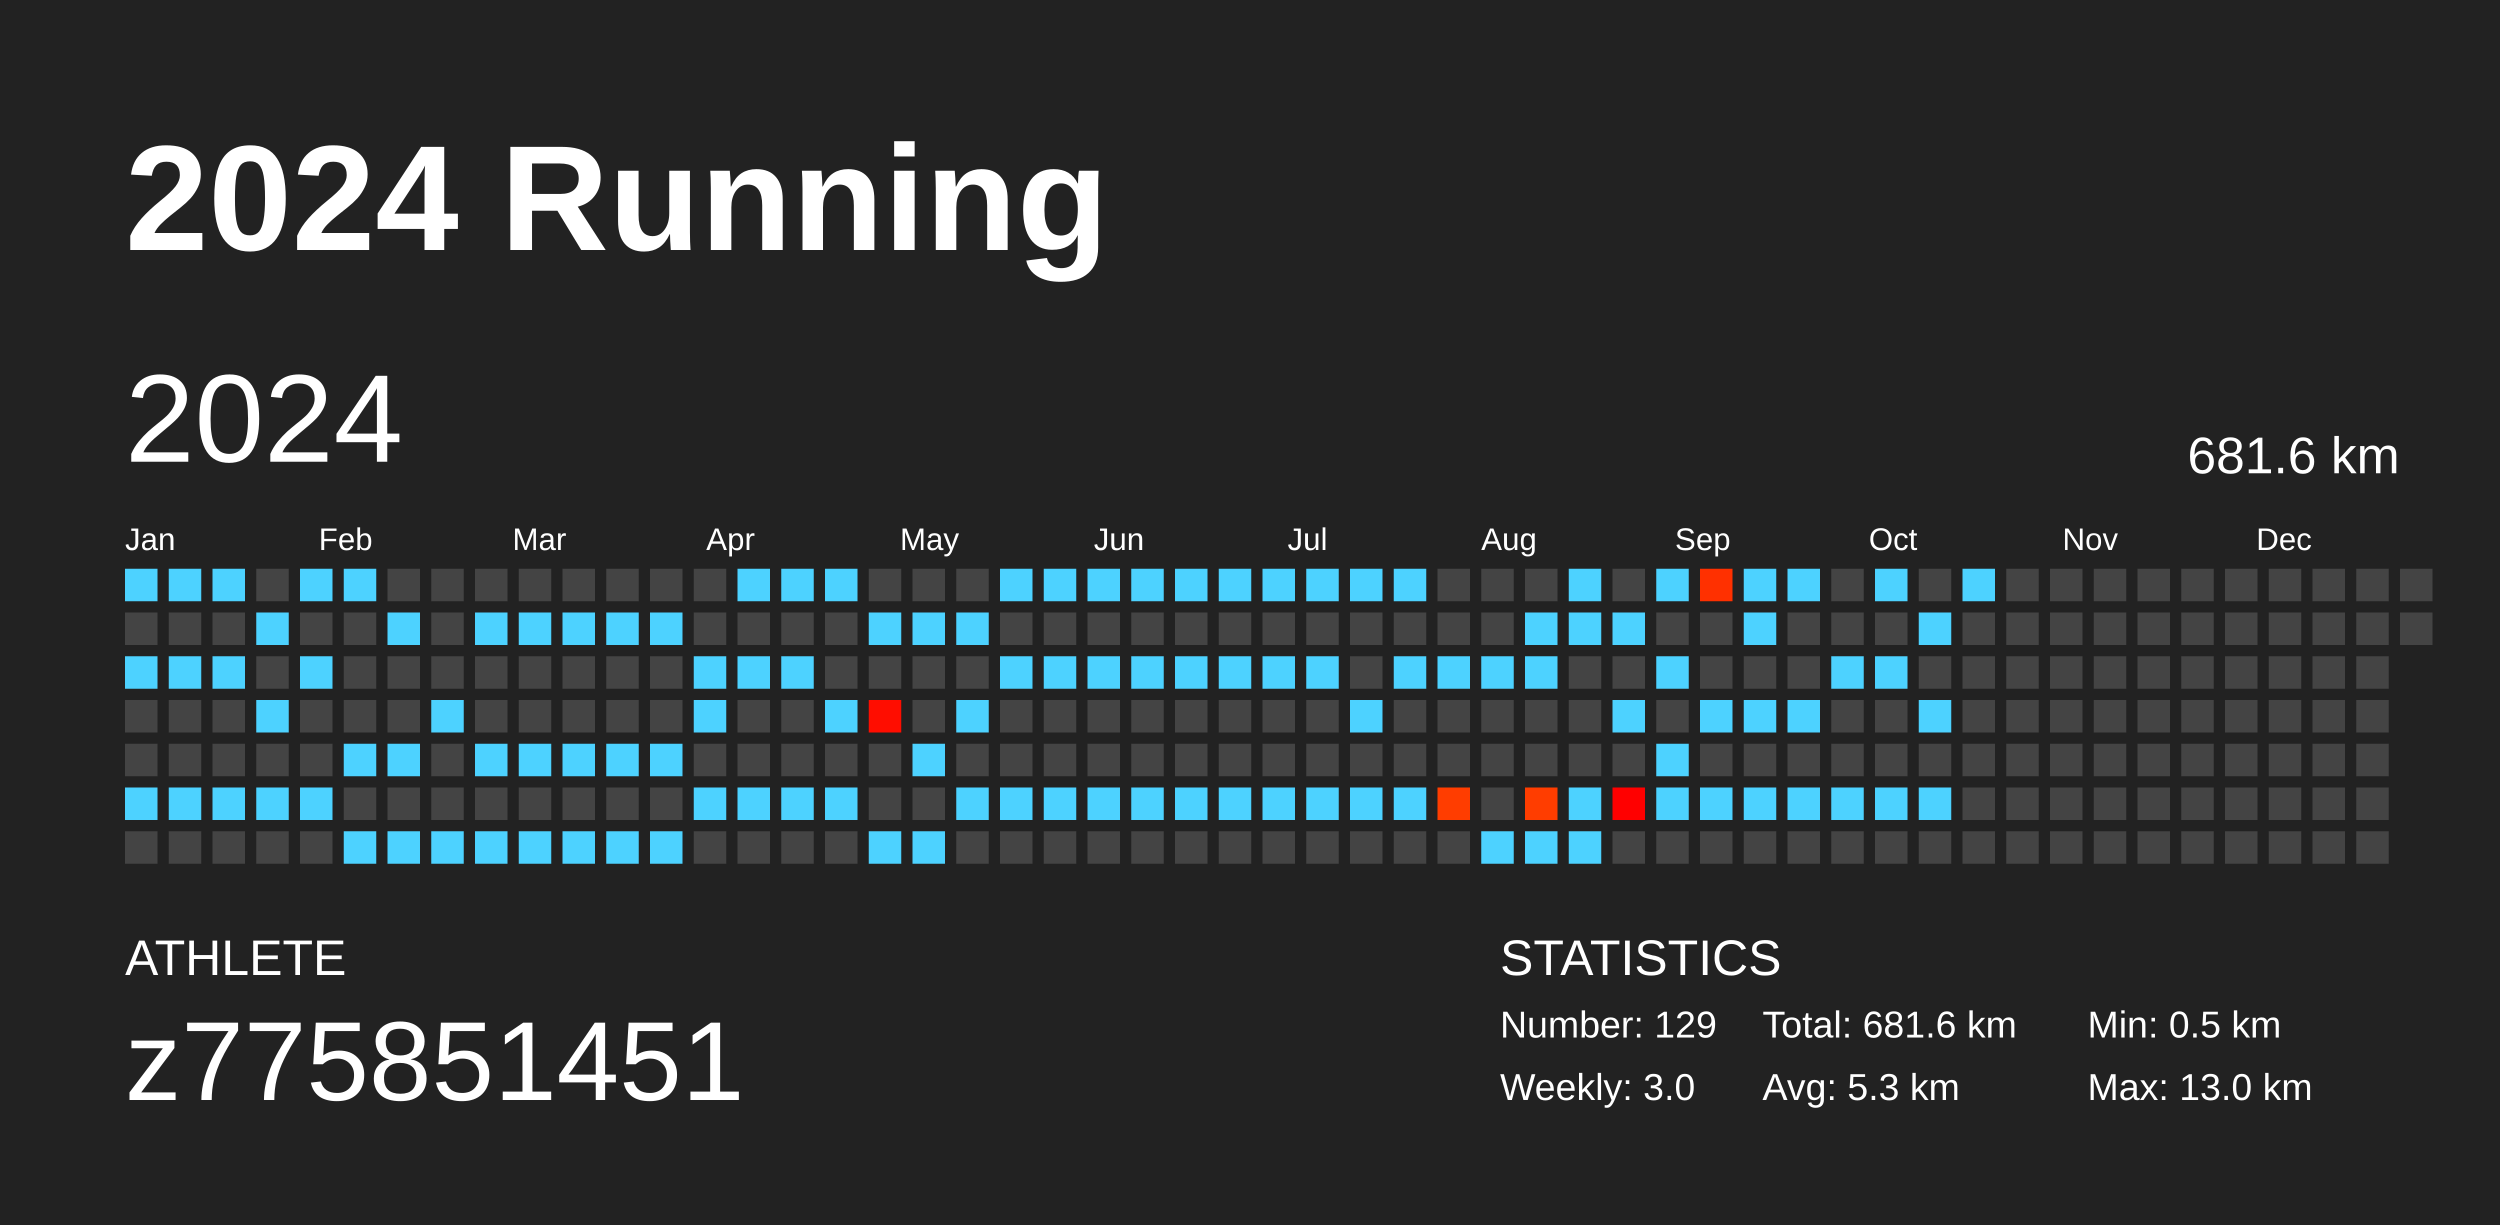
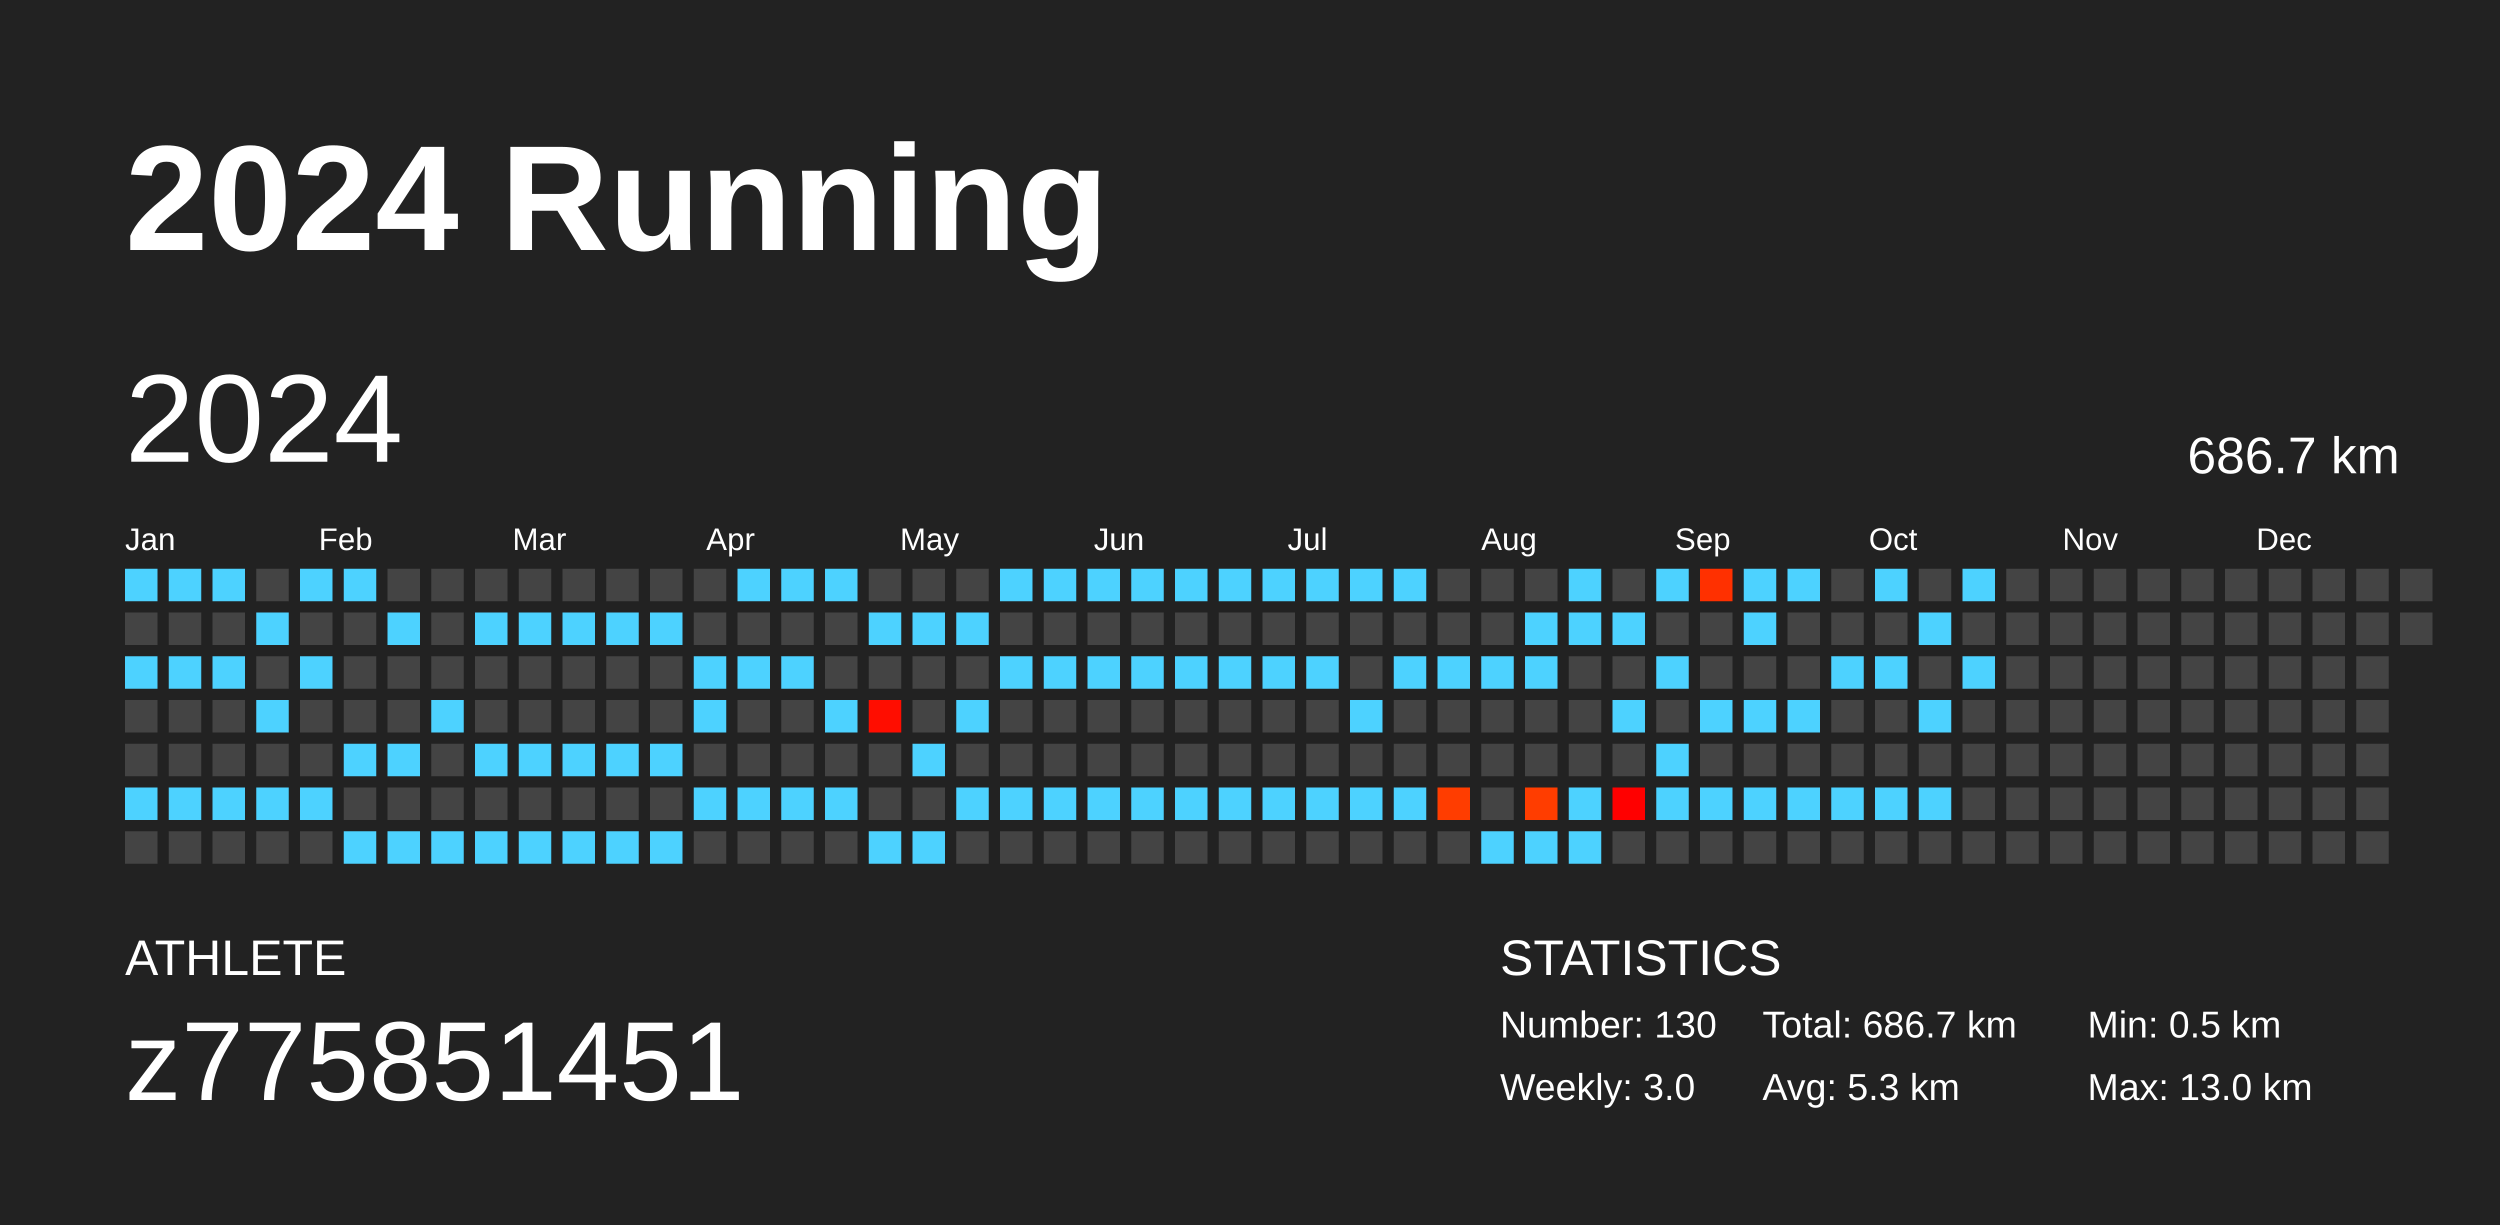
<svg xmlns="http://www.w3.org/2000/svg" baseProfile="full" height="98mm" version="1.1" viewBox="0,0,200,98" width="200mm">
  <defs />
  <rect fill="#222222" height="98" width="200" x="0" y="0" />
  <text fill="#FFFFFF" style="font-size:12px; font-family:Arial; font-weight:bold;" x="10" y="20">2024 Running</text>
  <text fill="#FFFFFF" style="font-size:4px; font-family:Arial" x="10" y="78">ATHLETE</text>
  <text fill="#FFFFFF" style="font-size:9px; font-family:Arial" x="10" y="88">z775851451</text>
  <text fill="#FFFFFF" style="font-size:4px; font-family:Arial" x="120" y="78">STATISTICS</text>
-   <text fill="#FFFFFF" style="font-size:3px; font-family:Arial" x="120" y="83">Number: 129</text>
+   <text fill="#FFFFFF" style="font-size:3px; font-family:Arial" x="120" y="83">Number: 130</text>
  <text fill="#FFFFFF" style="font-size:3px; font-family:Arial" x="120" y="88">Weekly: 3.0</text>
-   <text fill="#FFFFFF" style="font-size:3px; font-family:Arial" x="141" y="83">Total: 681.6 km</text>
+   <text fill="#FFFFFF" style="font-size:3px; font-family:Arial" x="141" y="83">Total: 686.7 km</text>
  <text fill="#FFFFFF" style="font-size:3px; font-family:Arial" x="141" y="88">Avg: 5.3 km</text>
  <text fill="#FFFFFF" style="font-size:3px; font-family:Arial" x="167" y="83">Min: 0.5 km</text>
  <text fill="#FFFFFF" style="font-size:3px; font-family:Arial" x="167" y="88">Max: 13.0 km</text>
  <text dominant-baseline="hanging" fill="#FFFFFF" style="font-size:10.0px; font-family:Arial;" x="10" y="30">2024</text>
-   <text dominant-baseline="hanging" fill="#FFFFFF" style="font-size:4.125px; font-family:Arial;" x="175" y="35">681.6 km</text>
+   <text dominant-baseline="hanging" fill="#FFFFFF" style="font-size:4.125px; font-family:Arial;" x="175" y="35">686.7 km</text>
  <text fill="#FFFFFF" style="font-size:2.5px; font-family:Arial" x="10.0" y="44">Jan</text>
  <text fill="#FFFFFF" style="font-size:2.5px; font-family:Arial" x="25.5" y="44">Feb</text>
  <text fill="#FFFFFF" style="font-size:2.5px; font-family:Arial" x="41.0" y="44">Mar</text>
  <text fill="#FFFFFF" style="font-size:2.5px; font-family:Arial" x="56.5" y="44">Apr</text>
  <text fill="#FFFFFF" style="font-size:2.5px; font-family:Arial" x="72.0" y="44">May</text>
  <text fill="#FFFFFF" style="font-size:2.5px; font-family:Arial" x="87.5" y="44">Jun</text>
  <text fill="#FFFFFF" style="font-size:2.5px; font-family:Arial" x="103.0" y="44">Jul</text>
  <text fill="#FFFFFF" style="font-size:2.5px; font-family:Arial" x="118.5" y="44">Aug</text>
  <text fill="#FFFFFF" style="font-size:2.5px; font-family:Arial" x="134.0" y="44">Sep</text>
  <text fill="#FFFFFF" style="font-size:2.5px; font-family:Arial" x="149.5" y="44">Oct</text>
  <text fill="#FFFFFF" style="font-size:2.5px; font-family:Arial" x="165.0" y="44">Nov</text>
  <text fill="#FFFFFF" style="font-size:2.5px; font-family:Arial" x="180.5" y="44">Dec</text>
  <rect fill="#4dd2ff" height="2.6" width="2.6" x="10.0" y="45.5" />
  <rect fill="#444444" height="2.6" width="2.6" x="10.0" y="49.0" />
  <rect fill="#4dd2ff" height="2.6" width="2.6" x="10.0" y="52.5" />
  <rect fill="#444444" height="2.6" width="2.6" x="10.0" y="56.0" />
  <rect fill="#444444" height="2.6" width="2.6" x="10.0" y="59.5" />
  <rect fill="#4dd2ff" height="2.6" width="2.6" x="10.0" y="63.0" />
  <rect fill="#444444" height="2.6" width="2.6" x="10.0" y="66.5" />
  <rect fill="#4dd2ff" height="2.6" width="2.6" x="13.5" y="45.5" />
  <rect fill="#444444" height="2.6" width="2.6" x="13.5" y="49.0" />
  <rect fill="#4dd2ff" height="2.6" width="2.6" x="13.5" y="52.5" />
  <rect fill="#444444" height="2.6" width="2.6" x="13.5" y="56.0" />
  <rect fill="#444444" height="2.6" width="2.6" x="13.5" y="59.5" />
  <rect fill="#4dd2ff" height="2.6" width="2.6" x="13.5" y="63.0" />
  <rect fill="#444444" height="2.6" width="2.6" x="13.5" y="66.5" />
  <rect fill="#4dd2ff" height="2.6" width="2.6" x="17.0" y="45.5" />
  <rect fill="#444444" height="2.6" width="2.6" x="17.0" y="49.0" />
  <rect fill="#4dd2ff" height="2.6" width="2.6" x="17.0" y="52.5" />
  <rect fill="#444444" height="2.6" width="2.6" x="17.0" y="56.0" />
  <rect fill="#444444" height="2.6" width="2.6" x="17.0" y="59.5" />
  <rect fill="#4dd2ff" height="2.6" width="2.6" x="17.0" y="63.0" />
  <rect fill="#444444" height="2.6" width="2.6" x="17.0" y="66.5" />
  <rect fill="#444444" height="2.6" width="2.6" x="20.5" y="45.5" />
  <rect fill="#4dd2ff" height="2.6" width="2.6" x="20.5" y="49.0" />
  <rect fill="#444444" height="2.6" width="2.6" x="20.5" y="52.5" />
  <rect fill="#4dd2ff" height="2.6" width="2.6" x="20.5" y="56.0" />
  <rect fill="#444444" height="2.6" width="2.6" x="20.5" y="59.5" />
  <rect fill="#4dd2ff" height="2.6" width="2.6" x="20.5" y="63.0" />
  <rect fill="#444444" height="2.6" width="2.6" x="20.5" y="66.5" />
  <rect fill="#4dd2ff" height="2.6" width="2.6" x="24.0" y="45.5" />
  <rect fill="#444444" height="2.6" width="2.6" x="24.0" y="49.0" />
  <rect fill="#4dd2ff" height="2.6" width="2.6" x="24.0" y="52.5" />
  <rect fill="#444444" height="2.6" width="2.6" x="24.0" y="56.0" />
  <rect fill="#444444" height="2.6" width="2.6" x="24.0" y="59.5" />
  <rect fill="#4dd2ff" height="2.6" width="2.6" x="24.0" y="63.0" />
  <rect fill="#444444" height="2.6" width="2.6" x="24.0" y="66.5" />
  <rect fill="#4dd2ff" height="2.6" width="2.6" x="27.5" y="45.5" />
  <rect fill="#444444" height="2.6" width="2.6" x="27.5" y="49.0" />
  <rect fill="#444444" height="2.6" width="2.6" x="27.5" y="52.5" />
  <rect fill="#444444" height="2.6" width="2.6" x="27.5" y="56.0" />
  <rect fill="#4dd2ff" height="2.6" width="2.6" x="27.5" y="59.5" />
  <rect fill="#444444" height="2.6" width="2.6" x="27.5" y="63.0" />
  <rect fill="#4dd2ff" height="2.6" width="2.6" x="27.5" y="66.5" />
  <rect fill="#444444" height="2.6" width="2.6" x="31.0" y="45.5" />
  <rect fill="#4dd2ff" height="2.6" width="2.6" x="31.0" y="49.0" />
  <rect fill="#444444" height="2.6" width="2.6" x="31.0" y="52.5" />
  <rect fill="#444444" height="2.6" width="2.6" x="31.0" y="56.0" />
  <rect fill="#4dd2ff" height="2.6" width="2.6" x="31.0" y="59.5" />
  <rect fill="#444444" height="2.6" width="2.6" x="31.0" y="63.0" />
  <rect fill="#4dd2ff" height="2.6" width="2.6" x="31.0" y="66.5" />
  <rect fill="#444444" height="2.6" width="2.6" x="34.5" y="45.5" />
  <rect fill="#444444" height="2.6" width="2.6" x="34.5" y="49.0" />
  <rect fill="#444444" height="2.6" width="2.6" x="34.5" y="52.5" />
  <rect fill="#4dd2ff" height="2.6" width="2.6" x="34.5" y="56.0" />
  <rect fill="#444444" height="2.6" width="2.6" x="34.5" y="59.5" />
  <rect fill="#444444" height="2.6" width="2.6" x="34.5" y="63.0" />
  <rect fill="#4dd2ff" height="2.6" width="2.6" x="34.5" y="66.5" />
  <rect fill="#444444" height="2.6" width="2.6" x="38.0" y="45.5" />
  <rect fill="#4dd2ff" height="2.6" width="2.6" x="38.0" y="49.0" />
  <rect fill="#444444" height="2.6" width="2.6" x="38.0" y="52.5" />
  <rect fill="#444444" height="2.6" width="2.6" x="38.0" y="56.0" />
  <rect fill="#4dd2ff" height="2.6" width="2.6" x="38.0" y="59.5" />
  <rect fill="#444444" height="2.6" width="2.6" x="38.0" y="63.0" />
  <rect fill="#4dd2ff" height="2.6" width="2.6" x="38.0" y="66.5" />
  <rect fill="#444444" height="2.6" width="2.6" x="41.5" y="45.5" />
  <rect fill="#4dd2ff" height="2.6" width="2.6" x="41.5" y="49.0" />
  <rect fill="#444444" height="2.6" width="2.6" x="41.5" y="52.5" />
  <rect fill="#444444" height="2.6" width="2.6" x="41.5" y="56.0" />
  <rect fill="#4dd2ff" height="2.6" width="2.6" x="41.5" y="59.5" />
  <rect fill="#444444" height="2.6" width="2.6" x="41.5" y="63.0" />
  <rect fill="#4dd2ff" height="2.6" width="2.6" x="41.5" y="66.5" />
  <rect fill="#444444" height="2.6" width="2.6" x="45.0" y="45.5" />
  <rect fill="#4dd2ff" height="2.6" width="2.6" x="45.0" y="49.0" />
  <rect fill="#444444" height="2.6" width="2.6" x="45.0" y="52.5" />
  <rect fill="#444444" height="2.6" width="2.6" x="45.0" y="56.0" />
  <rect fill="#4dd2ff" height="2.6" width="2.6" x="45.0" y="59.5" />
  <rect fill="#444444" height="2.6" width="2.6" x="45.0" y="63.0" />
  <rect fill="#4dd2ff" height="2.6" width="2.6" x="45.0" y="66.5" />
  <rect fill="#444444" height="2.6" width="2.6" x="48.5" y="45.5" />
  <rect fill="#4dd2ff" height="2.6" width="2.6" x="48.5" y="49.0" />
  <rect fill="#444444" height="2.6" width="2.6" x="48.5" y="52.5" />
  <rect fill="#444444" height="2.6" width="2.6" x="48.5" y="56.0" />
  <rect fill="#4dd2ff" height="2.6" width="2.6" x="48.5" y="59.5" />
  <rect fill="#444444" height="2.6" width="2.6" x="48.5" y="63.0" />
  <rect fill="#4dd2ff" height="2.6" width="2.6" x="48.5" y="66.5" />
  <rect fill="#444444" height="2.6" width="2.6" x="52.0" y="45.5" />
  <rect fill="#4dd2ff" height="2.6" width="2.6" x="52.0" y="49.0" />
  <rect fill="#444444" height="2.6" width="2.6" x="52.0" y="52.5" />
  <rect fill="#444444" height="2.6" width="2.6" x="52.0" y="56.0" />
  <rect fill="#4dd2ff" height="2.6" width="2.6" x="52.0" y="59.5" />
  <rect fill="#444444" height="2.6" width="2.6" x="52.0" y="63.0" />
  <rect fill="#4dd2ff" height="2.6" width="2.6" x="52.0" y="66.5" />
  <rect fill="#444444" height="2.6" width="2.6" x="55.5" y="45.5" />
  <rect fill="#444444" height="2.6" width="2.6" x="55.5" y="49.0" />
  <rect fill="#4dd2ff" height="2.6" width="2.6" x="55.5" y="52.5" />
  <rect fill="#4dd2ff" height="2.6" width="2.6" x="55.5" y="56.0" />
  <rect fill="#444444" height="2.6" width="2.6" x="55.5" y="59.5" />
  <rect fill="#4dd2ff" height="2.6" width="2.6" x="55.5" y="63.0" />
  <rect fill="#444444" height="2.6" width="2.6" x="55.5" y="66.5" />
  <rect fill="#4dd2ff" height="2.6" width="2.6" x="59.0" y="45.5" />
  <rect fill="#444444" height="2.6" width="2.6" x="59.0" y="49.0" />
  <rect fill="#4dd2ff" height="2.6" width="2.6" x="59.0" y="52.5" />
  <rect fill="#444444" height="2.6" width="2.6" x="59.0" y="56.0" />
  <rect fill="#444444" height="2.6" width="2.6" x="59.0" y="59.5" />
  <rect fill="#4dd2ff" height="2.6" width="2.6" x="59.0" y="63.0" />
  <rect fill="#444444" height="2.6" width="2.6" x="59.0" y="66.5" />
  <rect fill="#4dd2ff" height="2.6" width="2.6" x="62.5" y="45.5" />
  <rect fill="#444444" height="2.6" width="2.6" x="62.5" y="49.0" />
  <rect fill="#4dd2ff" height="2.6" width="2.6" x="62.5" y="52.5" />
  <rect fill="#444444" height="2.6" width="2.6" x="62.5" y="56.0" />
  <rect fill="#444444" height="2.6" width="2.6" x="62.5" y="59.5" />
  <rect fill="#4dd2ff" height="2.6" width="2.6" x="62.5" y="63.0" />
  <rect fill="#444444" height="2.6" width="2.6" x="62.5" y="66.5" />
  <rect fill="#4dd2ff" height="2.6" width="2.6" x="66.0" y="45.5" />
  <rect fill="#444444" height="2.6" width="2.6" x="66.0" y="49.0" />
  <rect fill="#444444" height="2.6" width="2.6" x="66.0" y="52.5" />
  <rect fill="#4dd2ff" height="2.6" width="2.6" x="66.0" y="56.0" />
  <rect fill="#444444" height="2.6" width="2.6" x="66.0" y="59.5" />
  <rect fill="#4dd2ff" height="2.6" width="2.6" x="66.0" y="63.0" />
  <rect fill="#444444" height="2.6" width="2.6" x="66.0" y="66.5" />
  <rect fill="#444444" height="2.6" width="2.6" x="69.5" y="45.5" />
  <rect fill="#4dd2ff" height="2.6" width="2.6" x="69.5" y="49.0" />
  <rect fill="#444444" height="2.6" width="2.6" x="69.5" y="52.5" />
  <rect fill="#ff0d00" height="2.6" width="2.6" x="69.5" y="56.0" />
  <rect fill="#444444" height="2.6" width="2.6" x="69.5" y="59.5" />
  <rect fill="#444444" height="2.6" width="2.6" x="69.5" y="63.0" />
  <rect fill="#4dd2ff" height="2.6" width="2.6" x="69.5" y="66.5" />
  <rect fill="#444444" height="2.6" width="2.6" x="73.0" y="45.5" />
  <rect fill="#4dd2ff" height="2.6" width="2.6" x="73.0" y="49.0" />
  <rect fill="#444444" height="2.6" width="2.6" x="73.0" y="52.5" />
  <rect fill="#444444" height="2.6" width="2.6" x="73.0" y="56.0" />
  <rect fill="#4dd2ff" height="2.6" width="2.6" x="73.0" y="59.5" />
  <rect fill="#444444" height="2.6" width="2.6" x="73.0" y="63.0" />
  <rect fill="#4dd2ff" height="2.6" width="2.6" x="73.0" y="66.5" />
  <rect fill="#444444" height="2.6" width="2.6" x="76.5" y="45.5" />
  <rect fill="#4dd2ff" height="2.6" width="2.6" x="76.5" y="49.0" />
  <rect fill="#444444" height="2.6" width="2.6" x="76.5" y="52.5" />
  <rect fill="#4dd2ff" height="2.6" width="2.6" x="76.5" y="56.0" />
  <rect fill="#444444" height="2.6" width="2.6" x="76.5" y="59.5" />
  <rect fill="#4dd2ff" height="2.6" width="2.6" x="76.5" y="63.0" />
  <rect fill="#444444" height="2.6" width="2.6" x="76.5" y="66.5" />
  <rect fill="#4dd2ff" height="2.6" width="2.6" x="80.0" y="45.5" />
  <rect fill="#444444" height="2.6" width="2.6" x="80.0" y="49.0" />
  <rect fill="#4dd2ff" height="2.6" width="2.6" x="80.0" y="52.5" />
  <rect fill="#444444" height="2.6" width="2.6" x="80.0" y="56.0" />
  <rect fill="#444444" height="2.6" width="2.6" x="80.0" y="59.5" />
  <rect fill="#4dd2ff" height="2.6" width="2.6" x="80.0" y="63.0" />
  <rect fill="#444444" height="2.6" width="2.6" x="80.0" y="66.5" />
  <rect fill="#4dd2ff" height="2.6" width="2.6" x="83.5" y="45.5" />
  <rect fill="#444444" height="2.6" width="2.6" x="83.5" y="49.0" />
  <rect fill="#4dd2ff" height="2.6" width="2.6" x="83.5" y="52.5" />
  <rect fill="#444444" height="2.6" width="2.6" x="83.5" y="56.0" />
  <rect fill="#444444" height="2.6" width="2.6" x="83.5" y="59.5" />
  <rect fill="#4dd2ff" height="2.6" width="2.6" x="83.5" y="63.0" />
  <rect fill="#444444" height="2.6" width="2.6" x="83.5" y="66.5" />
  <rect fill="#4dd2ff" height="2.6" width="2.6" x="87.0" y="45.5" />
  <rect fill="#444444" height="2.6" width="2.6" x="87.0" y="49.0" />
  <rect fill="#4dd2ff" height="2.6" width="2.6" x="87.0" y="52.5" />
  <rect fill="#444444" height="2.6" width="2.6" x="87.0" y="56.0" />
  <rect fill="#444444" height="2.6" width="2.6" x="87.0" y="59.5" />
  <rect fill="#4dd2ff" height="2.6" width="2.6" x="87.0" y="63.0" />
  <rect fill="#444444" height="2.6" width="2.6" x="87.0" y="66.5" />
  <rect fill="#4dd2ff" height="2.6" width="2.6" x="90.5" y="45.5" />
  <rect fill="#444444" height="2.6" width="2.6" x="90.5" y="49.0" />
  <rect fill="#4dd2ff" height="2.6" width="2.6" x="90.5" y="52.5" />
  <rect fill="#444444" height="2.6" width="2.6" x="90.5" y="56.0" />
  <rect fill="#444444" height="2.6" width="2.6" x="90.5" y="59.5" />
  <rect fill="#4dd2ff" height="2.6" width="2.6" x="90.5" y="63.0" />
  <rect fill="#444444" height="2.6" width="2.6" x="90.5" y="66.5" />
  <rect fill="#4dd2ff" height="2.6" width="2.6" x="94.0" y="45.5" />
  <rect fill="#444444" height="2.6" width="2.6" x="94.0" y="49.0" />
  <rect fill="#4dd2ff" height="2.6" width="2.6" x="94.0" y="52.5" />
  <rect fill="#444444" height="2.6" width="2.6" x="94.0" y="56.0" />
  <rect fill="#444444" height="2.6" width="2.6" x="94.0" y="59.5" />
  <rect fill="#4dd2ff" height="2.6" width="2.6" x="94.0" y="63.0" />
  <rect fill="#444444" height="2.6" width="2.6" x="94.0" y="66.5" />
  <rect fill="#4dd2ff" height="2.6" width="2.6" x="97.5" y="45.5" />
  <rect fill="#444444" height="2.6" width="2.6" x="97.5" y="49.0" />
  <rect fill="#4dd2ff" height="2.6" width="2.6" x="97.5" y="52.5" />
  <rect fill="#444444" height="2.6" width="2.6" x="97.5" y="56.0" />
  <rect fill="#444444" height="2.6" width="2.6" x="97.5" y="59.5" />
  <rect fill="#4dd2ff" height="2.6" width="2.6" x="97.5" y="63.0" />
  <rect fill="#444444" height="2.6" width="2.6" x="97.5" y="66.5" />
  <rect fill="#4dd2ff" height="2.6" width="2.6" x="101.0" y="45.5" />
  <rect fill="#444444" height="2.6" width="2.6" x="101.0" y="49.0" />
  <rect fill="#4dd2ff" height="2.6" width="2.6" x="101.0" y="52.5" />
  <rect fill="#444444" height="2.6" width="2.6" x="101.0" y="56.0" />
  <rect fill="#444444" height="2.6" width="2.6" x="101.0" y="59.5" />
  <rect fill="#4dd2ff" height="2.6" width="2.6" x="101.0" y="63.0" />
  <rect fill="#444444" height="2.6" width="2.6" x="101.0" y="66.5" />
  <rect fill="#4dd2ff" height="2.6" width="2.6" x="104.5" y="45.5" />
  <rect fill="#444444" height="2.6" width="2.6" x="104.5" y="49.0" />
  <rect fill="#4dd2ff" height="2.6" width="2.6" x="104.5" y="52.5" />
  <rect fill="#444444" height="2.6" width="2.6" x="104.5" y="56.0" />
  <rect fill="#444444" height="2.6" width="2.6" x="104.5" y="59.5" />
  <rect fill="#4dd2ff" height="2.6" width="2.6" x="104.5" y="63.0" />
  <rect fill="#444444" height="2.6" width="2.6" x="104.5" y="66.5" />
  <rect fill="#4dd2ff" height="2.6" width="2.6" x="108.0" y="45.5" />
  <rect fill="#444444" height="2.6" width="2.6" x="108.0" y="49.0" />
  <rect fill="#444444" height="2.6" width="2.6" x="108.0" y="52.5" />
  <rect fill="#4dd2ff" height="2.6" width="2.6" x="108.0" y="56.0" />
  <rect fill="#444444" height="2.6" width="2.6" x="108.0" y="59.5" />
  <rect fill="#4dd2ff" height="2.6" width="2.6" x="108.0" y="63.0" />
  <rect fill="#444444" height="2.6" width="2.6" x="108.0" y="66.5" />
  <rect fill="#4dd2ff" height="2.6" width="2.6" x="111.5" y="45.5" />
  <rect fill="#444444" height="2.6" width="2.6" x="111.5" y="49.0" />
  <rect fill="#4dd2ff" height="2.6" width="2.6" x="111.5" y="52.5" />
  <rect fill="#444444" height="2.6" width="2.6" x="111.5" y="56.0" />
  <rect fill="#444444" height="2.6" width="2.6" x="111.5" y="59.5" />
  <rect fill="#4dd2ff" height="2.6" width="2.6" x="111.5" y="63.0" />
  <rect fill="#444444" height="2.6" width="2.6" x="111.5" y="66.5" />
  <rect fill="#444444" height="2.6" width="2.6" x="115.0" y="45.5" />
  <rect fill="#444444" height="2.6" width="2.6" x="115.0" y="49.0" />
  <rect fill="#4dd2ff" height="2.6" width="2.6" x="115.0" y="52.5" />
  <rect fill="#444444" height="2.6" width="2.6" x="115.0" y="56.0" />
  <rect fill="#444444" height="2.6" width="2.6" x="115.0" y="59.5" />
  <rect fill="#ff3d00" height="2.6" width="2.6" x="115.0" y="63.0" />
  <rect fill="#444444" height="2.6" width="2.6" x="115.0" y="66.5" />
  <rect fill="#444444" height="2.6" width="2.6" x="118.5" y="45.5" />
  <rect fill="#444444" height="2.6" width="2.6" x="118.5" y="49.0" />
  <rect fill="#4dd2ff" height="2.6" width="2.6" x="118.5" y="52.5" />
  <rect fill="#444444" height="2.6" width="2.6" x="118.5" y="56.0" />
  <rect fill="#444444" height="2.6" width="2.6" x="118.5" y="59.5" />
  <rect fill="#444444" height="2.6" width="2.6" x="118.5" y="63.0" />
  <rect fill="#4dd2ff" height="2.6" width="2.6" x="118.5" y="66.5" />
  <rect fill="#444444" height="2.6" width="2.6" x="122.0" y="45.5" />
  <rect fill="#4dd2ff" height="2.6" width="2.6" x="122.0" y="49.0" />
  <rect fill="#4dd2ff" height="2.6" width="2.6" x="122.0" y="52.5" />
  <rect fill="#444444" height="2.6" width="2.6" x="122.0" y="56.0" />
  <rect fill="#444444" height="2.6" width="2.6" x="122.0" y="59.5" />
  <rect fill="#ff3d00" height="2.6" width="2.6" x="122.0" y="63.0" />
  <rect fill="#4dd2ff" height="2.6" width="2.6" x="122.0" y="66.5" />
  <rect fill="#4dd2ff" height="2.6" width="2.6" x="125.5" y="45.5" />
  <rect fill="#4dd2ff" height="2.6" width="2.6" x="125.5" y="49.0" />
  <rect fill="#444444" height="2.6" width="2.6" x="125.5" y="52.5" />
  <rect fill="#444444" height="2.6" width="2.6" x="125.5" y="56.0" />
  <rect fill="#444444" height="2.6" width="2.6" x="125.5" y="59.5" />
  <rect fill="#4dd2ff" height="2.6" width="2.6" x="125.5" y="63.0" />
  <rect fill="#4dd2ff" height="2.6" width="2.6" x="125.5" y="66.5" />
  <rect fill="#444444" height="2.6" width="2.6" x="129.0" y="45.5" />
  <rect fill="#4dd2ff" height="2.6" width="2.6" x="129.0" y="49.0" />
  <rect fill="#444444" height="2.6" width="2.6" x="129.0" y="52.5" />
  <rect fill="#4dd2ff" height="2.6" width="2.6" x="129.0" y="56.0" />
  <rect fill="#444444" height="2.6" width="2.6" x="129.0" y="59.5" />
  <rect fill="#ff0000" height="2.6" width="2.6" x="129.0" y="63.0" />
  <rect fill="#444444" height="2.6" width="2.6" x="129.0" y="66.5" />
  <rect fill="#4dd2ff" height="2.6" width="2.6" x="132.5" y="45.5" />
  <rect fill="#444444" height="2.6" width="2.6" x="132.5" y="49.0" />
  <rect fill="#4dd2ff" height="2.6" width="2.6" x="132.5" y="52.5" />
  <rect fill="#444444" height="2.6" width="2.6" x="132.5" y="56.0" />
  <rect fill="#4dd2ff" height="2.6" width="2.6" x="132.5" y="59.5" />
  <rect fill="#4dd2ff" height="2.6" width="2.6" x="132.5" y="63.0" />
  <rect fill="#444444" height="2.6" width="2.6" x="132.5" y="66.5" />
  <rect fill="#ff3000" height="2.6" width="2.6" x="136.0" y="45.5" />
  <rect fill="#444444" height="2.6" width="2.6" x="136.0" y="49.0" />
  <rect fill="#444444" height="2.6" width="2.6" x="136.0" y="52.5" />
  <rect fill="#4dd2ff" height="2.6" width="2.6" x="136.0" y="56.0" />
  <rect fill="#444444" height="2.6" width="2.6" x="136.0" y="59.5" />
  <rect fill="#4dd2ff" height="2.6" width="2.6" x="136.0" y="63.0" />
  <rect fill="#444444" height="2.6" width="2.6" x="136.0" y="66.5" />
  <rect fill="#4dd2ff" height="2.6" width="2.6" x="139.5" y="45.5" />
  <rect fill="#4dd2ff" height="2.6" width="2.6" x="139.5" y="49.0" />
  <rect fill="#444444" height="2.6" width="2.6" x="139.5" y="52.5" />
  <rect fill="#4dd2ff" height="2.6" width="2.6" x="139.5" y="56.0" />
  <rect fill="#444444" height="2.6" width="2.6" x="139.5" y="59.5" />
  <rect fill="#4dd2ff" height="2.6" width="2.6" x="139.5" y="63.0" />
  <rect fill="#444444" height="2.6" width="2.6" x="139.5" y="66.5" />
  <rect fill="#4dd2ff" height="2.6" width="2.6" x="143.0" y="45.5" />
  <rect fill="#444444" height="2.6" width="2.6" x="143.0" y="49.0" />
  <rect fill="#444444" height="2.6" width="2.6" x="143.0" y="52.5" />
  <rect fill="#4dd2ff" height="2.6" width="2.6" x="143.0" y="56.0" />
  <rect fill="#444444" height="2.6" width="2.6" x="143.0" y="59.5" />
  <rect fill="#4dd2ff" height="2.6" width="2.6" x="143.0" y="63.0" />
  <rect fill="#444444" height="2.6" width="2.6" x="143.0" y="66.5" />
  <rect fill="#444444" height="2.6" width="2.6" x="146.5" y="45.5" />
  <rect fill="#444444" height="2.6" width="2.6" x="146.5" y="49.0" />
  <rect fill="#4dd2ff" height="2.6" width="2.6" x="146.5" y="52.5" />
  <rect fill="#444444" height="2.6" width="2.6" x="146.5" y="56.0" />
  <rect fill="#444444" height="2.6" width="2.6" x="146.5" y="59.5" />
  <rect fill="#4dd2ff" height="2.6" width="2.6" x="146.5" y="63.0" />
  <rect fill="#444444" height="2.6" width="2.6" x="146.5" y="66.5" />
  <rect fill="#4dd2ff" height="2.6" width="2.6" x="150.0" y="45.5" />
  <rect fill="#444444" height="2.6" width="2.6" x="150.0" y="49.0" />
  <rect fill="#4dd2ff" height="2.6" width="2.6" x="150.0" y="52.5" />
  <rect fill="#444444" height="2.6" width="2.6" x="150.0" y="56.0" />
  <rect fill="#444444" height="2.6" width="2.6" x="150.0" y="59.5" />
  <rect fill="#4dd2ff" height="2.6" width="2.6" x="150.0" y="63.0" />
  <rect fill="#444444" height="2.6" width="2.6" x="150.0" y="66.5" />
  <rect fill="#444444" height="2.6" width="2.6" x="153.5" y="45.5" />
  <rect fill="#4dd2ff" height="2.6" width="2.6" x="153.5" y="49.0" />
  <rect fill="#444444" height="2.6" width="2.6" x="153.5" y="52.5" />
  <rect fill="#4dd2ff" height="2.6" width="2.6" x="153.5" y="56.0" />
  <rect fill="#444444" height="2.6" width="2.6" x="153.5" y="59.5" />
  <rect fill="#4dd2ff" height="2.6" width="2.6" x="153.5" y="63.0" />
  <rect fill="#444444" height="2.6" width="2.6" x="153.5" y="66.5" />
  <rect fill="#4dd2ff" height="2.6" width="2.6" x="157.0" y="45.5" />
  <rect fill="#444444" height="2.6" width="2.6" x="157.0" y="49.0" />
-   <rect fill="#444444" height="2.6" width="2.6" x="157.0" y="52.5" />
+   <rect fill="#4dd2ff" height="2.6" width="2.6" x="157.0" y="52.5" />
  <rect fill="#444444" height="2.6" width="2.6" x="157.0" y="56.0" />
  <rect fill="#444444" height="2.6" width="2.6" x="157.0" y="59.5" />
  <rect fill="#444444" height="2.6" width="2.6" x="157.0" y="63.0" />
  <rect fill="#444444" height="2.6" width="2.6" x="157.0" y="66.5" />
  <rect fill="#444444" height="2.6" width="2.6" x="160.5" y="45.5" />
  <rect fill="#444444" height="2.6" width="2.6" x="160.5" y="49.0" />
  <rect fill="#444444" height="2.6" width="2.6" x="160.5" y="52.5" />
  <rect fill="#444444" height="2.6" width="2.6" x="160.5" y="56.0" />
  <rect fill="#444444" height="2.6" width="2.6" x="160.5" y="59.5" />
  <rect fill="#444444" height="2.6" width="2.6" x="160.5" y="63.0" />
  <rect fill="#444444" height="2.6" width="2.6" x="160.5" y="66.5" />
  <rect fill="#444444" height="2.6" width="2.6" x="164.0" y="45.5" />
  <rect fill="#444444" height="2.6" width="2.6" x="164.0" y="49.0" />
  <rect fill="#444444" height="2.6" width="2.6" x="164.0" y="52.5" />
  <rect fill="#444444" height="2.6" width="2.6" x="164.0" y="56.0" />
  <rect fill="#444444" height="2.6" width="2.6" x="164.0" y="59.5" />
  <rect fill="#444444" height="2.6" width="2.6" x="164.0" y="63.0" />
  <rect fill="#444444" height="2.6" width="2.6" x="164.0" y="66.5" />
  <rect fill="#444444" height="2.6" width="2.6" x="167.5" y="45.5" />
  <rect fill="#444444" height="2.6" width="2.6" x="167.5" y="49.0" />
  <rect fill="#444444" height="2.6" width="2.6" x="167.5" y="52.5" />
  <rect fill="#444444" height="2.6" width="2.6" x="167.5" y="56.0" />
  <rect fill="#444444" height="2.6" width="2.6" x="167.5" y="59.5" />
  <rect fill="#444444" height="2.6" width="2.6" x="167.5" y="63.0" />
  <rect fill="#444444" height="2.6" width="2.6" x="167.5" y="66.5" />
  <rect fill="#444444" height="2.6" width="2.6" x="171.0" y="45.5" />
  <rect fill="#444444" height="2.6" width="2.6" x="171.0" y="49.0" />
  <rect fill="#444444" height="2.6" width="2.6" x="171.0" y="52.5" />
  <rect fill="#444444" height="2.6" width="2.6" x="171.0" y="56.0" />
  <rect fill="#444444" height="2.6" width="2.6" x="171.0" y="59.5" />
  <rect fill="#444444" height="2.6" width="2.6" x="171.0" y="63.0" />
  <rect fill="#444444" height="2.6" width="2.6" x="171.0" y="66.5" />
  <rect fill="#444444" height="2.6" width="2.6" x="174.5" y="45.5" />
  <rect fill="#444444" height="2.6" width="2.6" x="174.5" y="49.0" />
  <rect fill="#444444" height="2.6" width="2.6" x="174.5" y="52.5" />
  <rect fill="#444444" height="2.6" width="2.6" x="174.5" y="56.0" />
  <rect fill="#444444" height="2.6" width="2.6" x="174.5" y="59.5" />
  <rect fill="#444444" height="2.6" width="2.6" x="174.5" y="63.0" />
  <rect fill="#444444" height="2.6" width="2.6" x="174.5" y="66.5" />
  <rect fill="#444444" height="2.6" width="2.6" x="178.0" y="45.5" />
  <rect fill="#444444" height="2.6" width="2.6" x="178.0" y="49.0" />
  <rect fill="#444444" height="2.6" width="2.6" x="178.0" y="52.5" />
  <rect fill="#444444" height="2.6" width="2.6" x="178.0" y="56.0" />
  <rect fill="#444444" height="2.6" width="2.6" x="178.0" y="59.5" />
  <rect fill="#444444" height="2.6" width="2.6" x="178.0" y="63.0" />
  <rect fill="#444444" height="2.6" width="2.6" x="178.0" y="66.5" />
  <rect fill="#444444" height="2.6" width="2.6" x="181.5" y="45.5" />
  <rect fill="#444444" height="2.6" width="2.6" x="181.5" y="49.0" />
  <rect fill="#444444" height="2.6" width="2.6" x="181.5" y="52.5" />
  <rect fill="#444444" height="2.6" width="2.6" x="181.5" y="56.0" />
  <rect fill="#444444" height="2.6" width="2.6" x="181.5" y="59.5" />
  <rect fill="#444444" height="2.6" width="2.6" x="181.5" y="63.0" />
  <rect fill="#444444" height="2.6" width="2.6" x="181.5" y="66.5" />
  <rect fill="#444444" height="2.6" width="2.6" x="185.0" y="45.5" />
  <rect fill="#444444" height="2.6" width="2.6" x="185.0" y="49.0" />
  <rect fill="#444444" height="2.6" width="2.6" x="185.0" y="52.5" />
  <rect fill="#444444" height="2.6" width="2.6" x="185.0" y="56.0" />
  <rect fill="#444444" height="2.6" width="2.6" x="185.0" y="59.5" />
  <rect fill="#444444" height="2.6" width="2.6" x="185.0" y="63.0" />
  <rect fill="#444444" height="2.6" width="2.6" x="185.0" y="66.5" />
  <rect fill="#444444" height="2.6" width="2.6" x="188.5" y="45.5" />
  <rect fill="#444444" height="2.6" width="2.6" x="188.5" y="49.0" />
  <rect fill="#444444" height="2.6" width="2.6" x="188.5" y="52.5" />
  <rect fill="#444444" height="2.6" width="2.6" x="188.5" y="56.0" />
  <rect fill="#444444" height="2.6" width="2.6" x="188.5" y="59.5" />
  <rect fill="#444444" height="2.6" width="2.6" x="188.5" y="63.0" />
  <rect fill="#444444" height="2.6" width="2.6" x="188.5" y="66.5" />
  <rect fill="#444444" height="2.6" width="2.6" x="192.0" y="45.5" />
  <rect fill="#444444" height="2.6" width="2.6" x="192.0" y="49.0" />
</svg>
